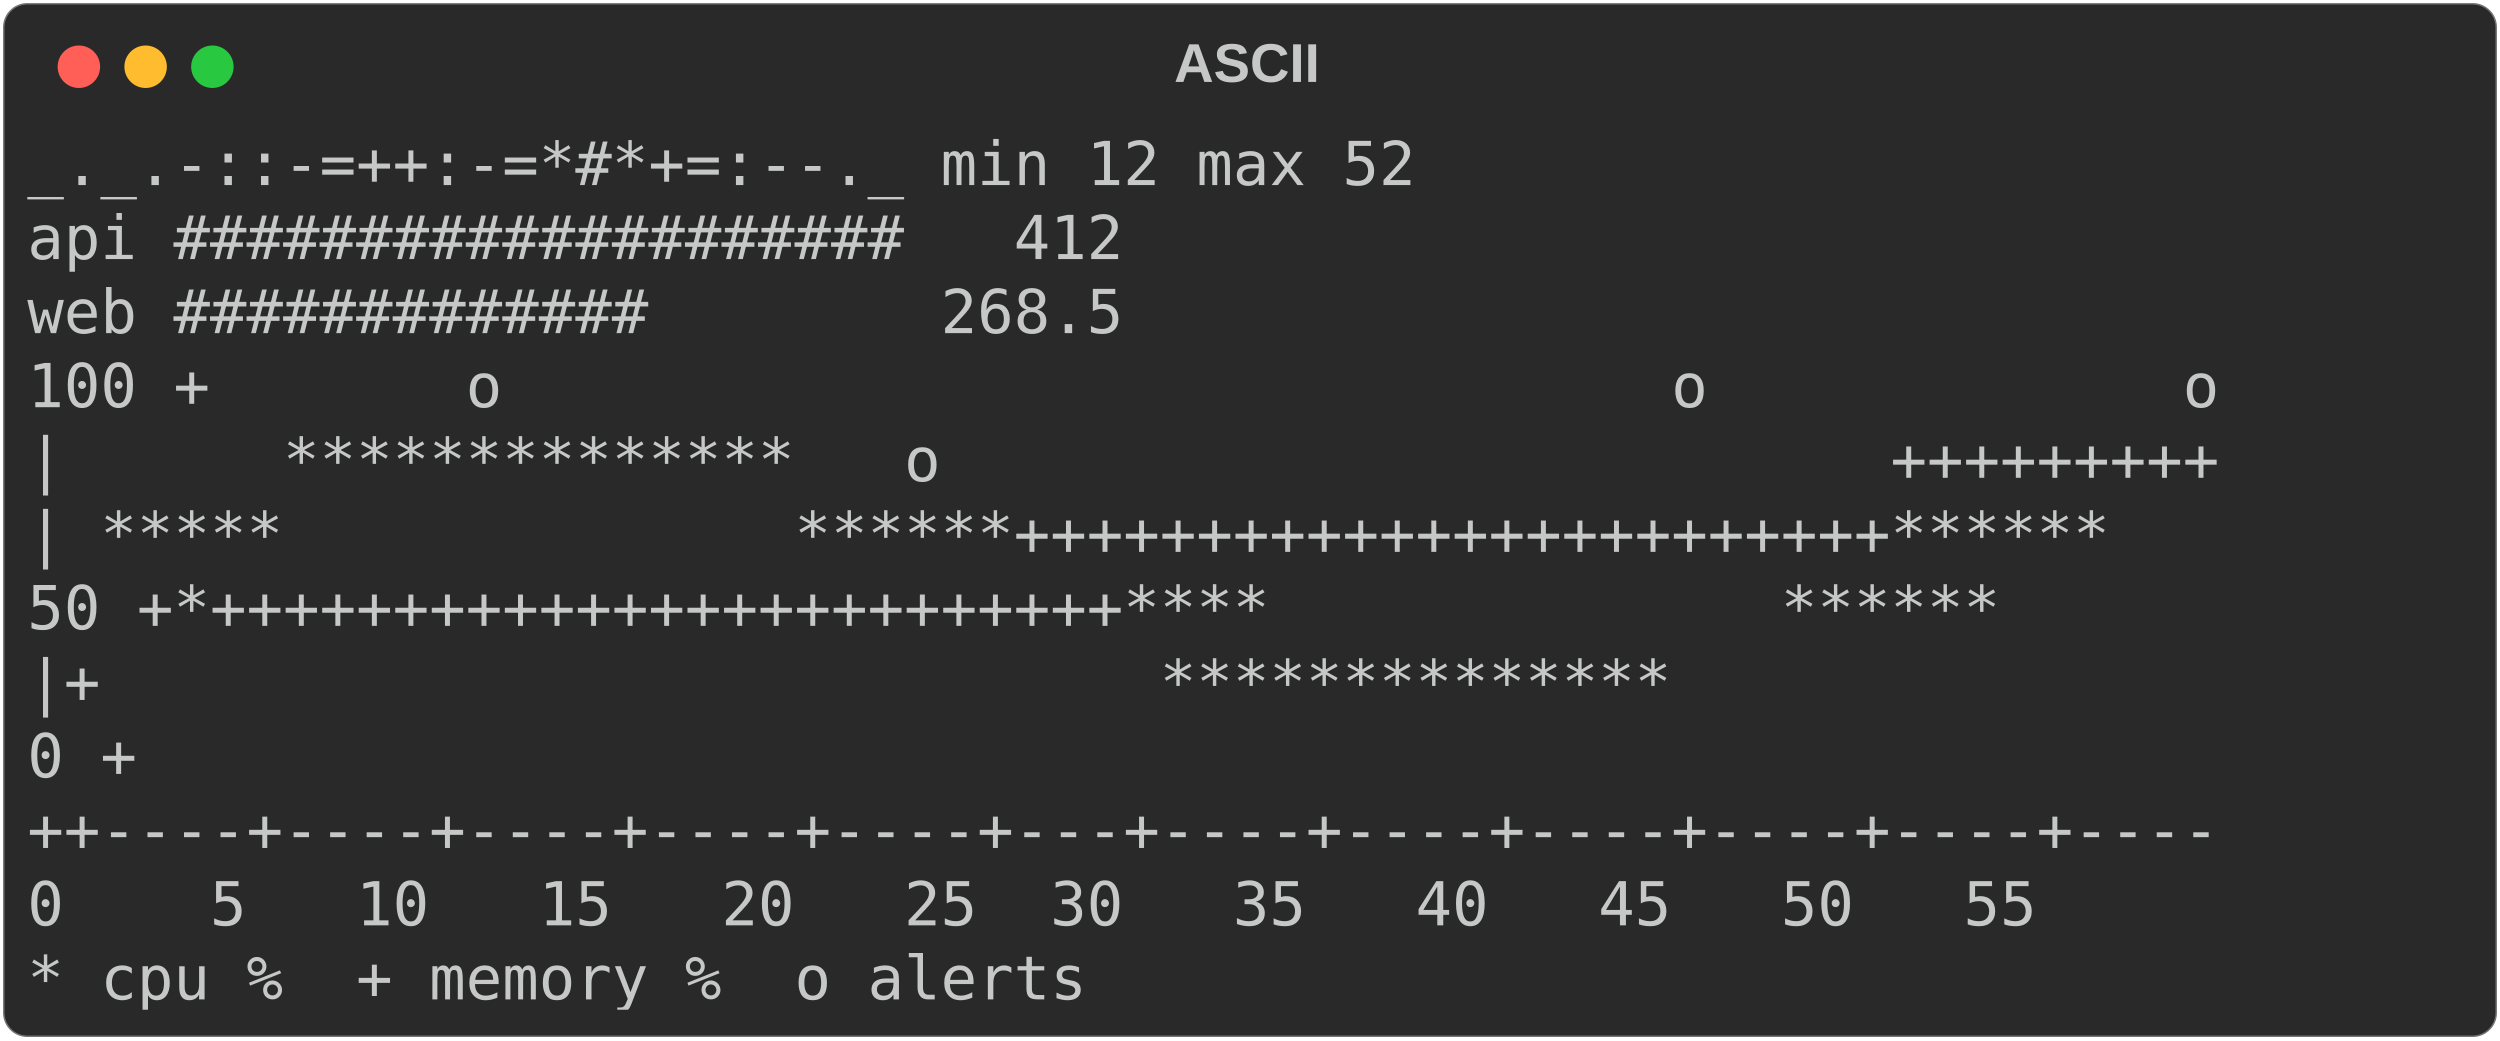
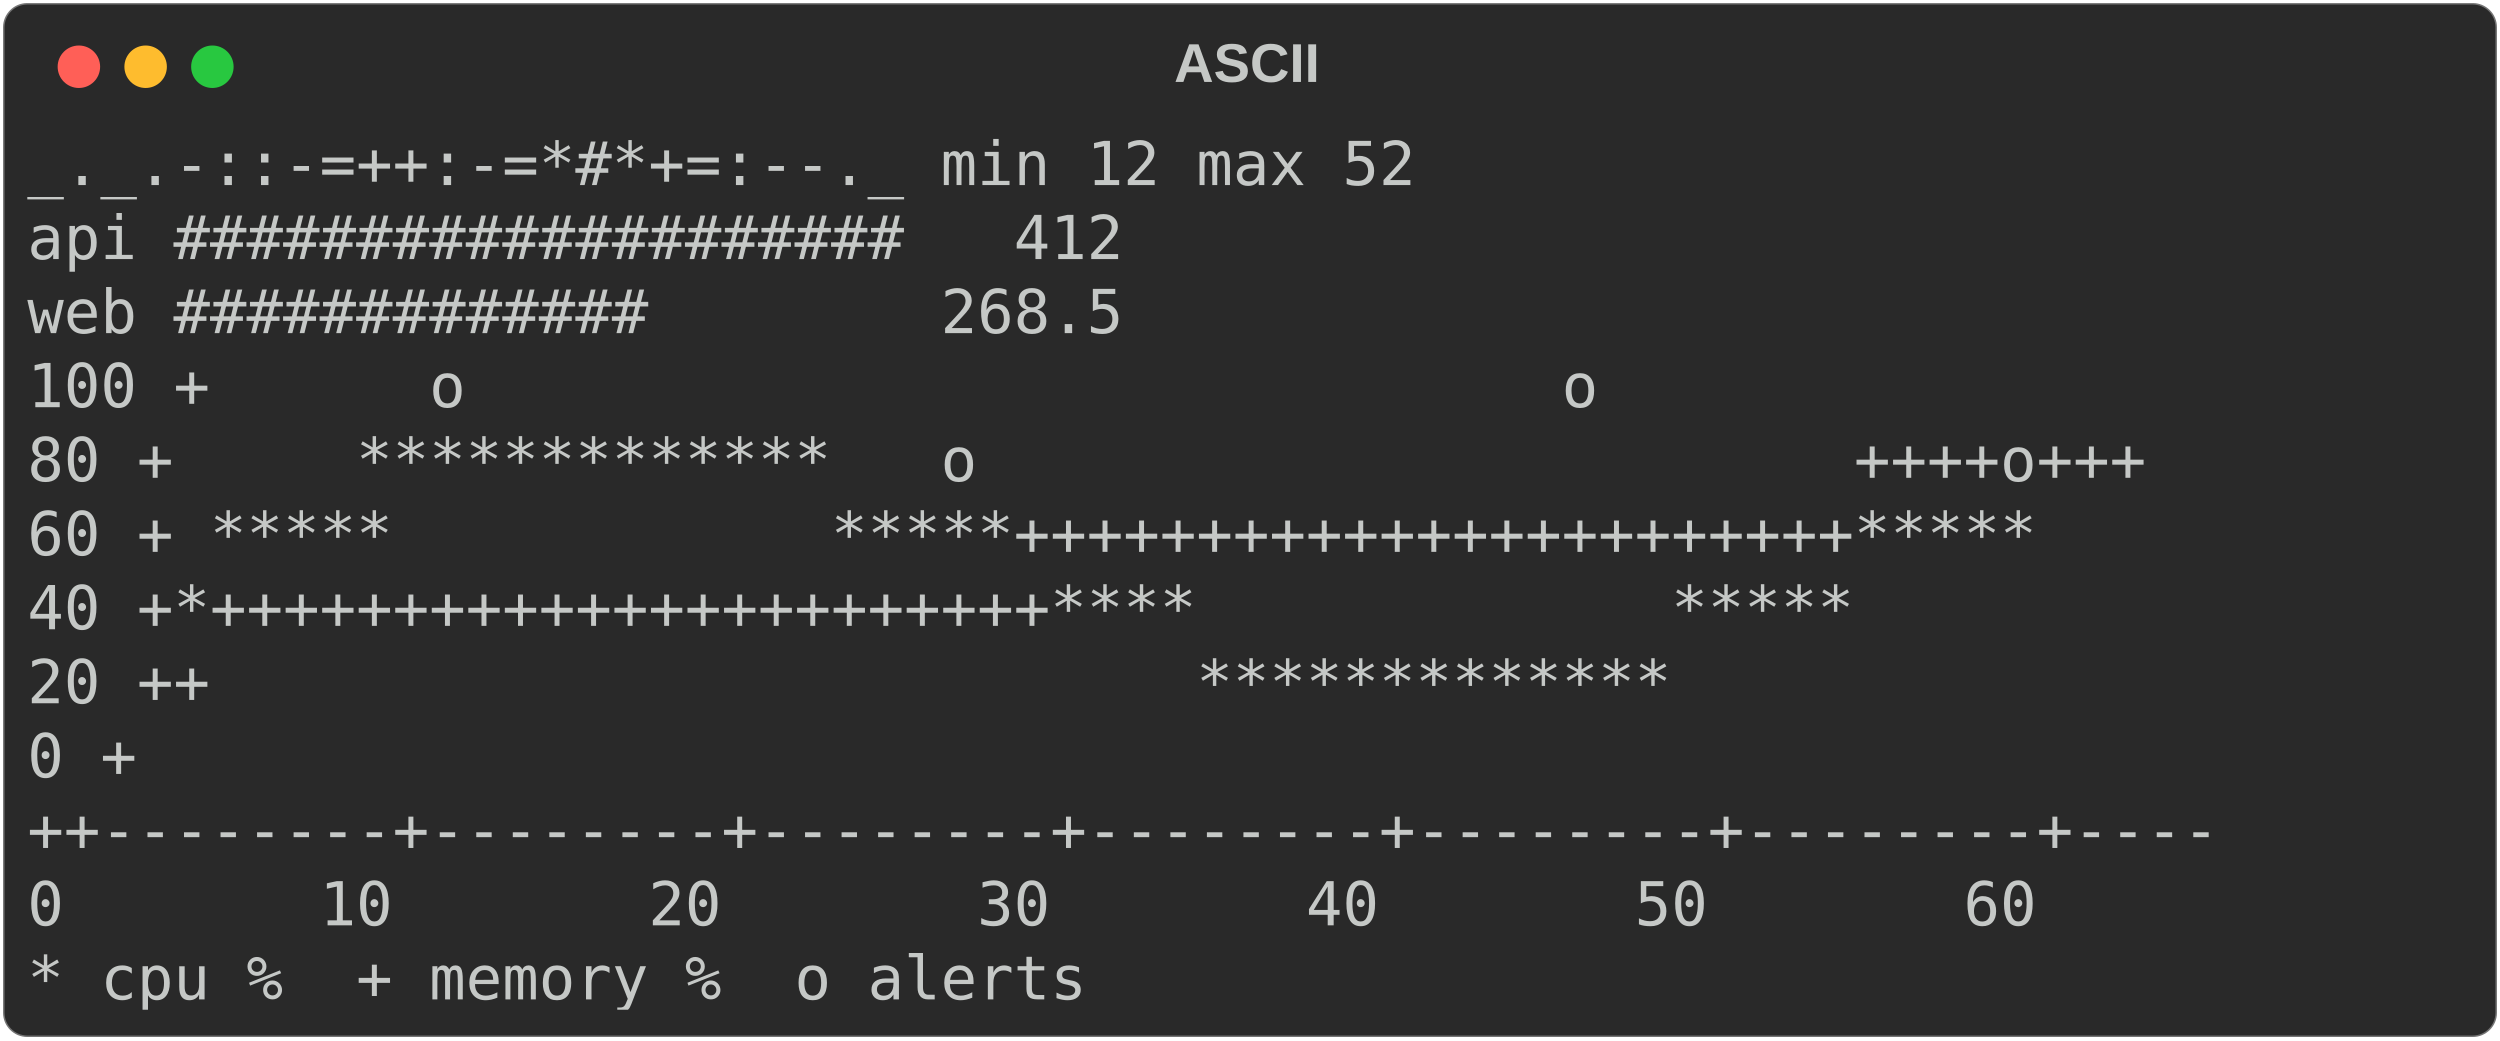
<svg xmlns="http://www.w3.org/2000/svg" class="rich-terminal" viewBox="0 0 824 342.8">
  <style>

    @font-face {
        font-family: "Fira Code";
        src: local("FiraCode-Regular"),
                url("https://cdnjs.cloudflare.com/ajax/libs/firacode/6.2.0/woff2/FiraCode-Regular.woff2") format("woff2"),
                url("https://cdnjs.cloudflare.com/ajax/libs/firacode/6.2.0/woff/FiraCode-Regular.woff") format("woff");
        font-style: normal;
        font-weight: 400;
    }
    @font-face {
        font-family: "Fira Code";
        src: local("FiraCode-Bold"),
                url("https://cdnjs.cloudflare.com/ajax/libs/firacode/6.2.0/woff2/FiraCode-Bold.woff2") format("woff2"),
                url("https://cdnjs.cloudflare.com/ajax/libs/firacode/6.2.0/woff/FiraCode-Bold.woff") format("woff");
        font-style: bold;
        font-weight: 700;
    }

    .guide_charts-ascii-matrix {
        font-family: Fira Code, monospace;
        font-size: 20px;
        line-height: 24.4px;
        font-variant-east-asian: full-width;
    }

    .guide_charts-ascii-title {
        font-size: 18px;
        font-weight: bold;
        font-family: arial;
    }

    .guide_charts-ascii-r1 { fill: #c5c8c6 }
    </style>
  <defs>
    <clipPath id="guide_charts-ascii-clip-terminal">
      <rect x="0" y="0" width="804.2" height="291.8" />
    </clipPath>
    <clipPath id="guide_charts-ascii-line-0">
      <rect x="0" y="1.5" width="805.2" height="24.65" />
    </clipPath>
    <clipPath id="guide_charts-ascii-line-1">
      <rect x="0" y="25.9" width="805.2" height="24.65" />
    </clipPath>
    <clipPath id="guide_charts-ascii-line-2">
      <rect x="0" y="50.3" width="805.2" height="24.65" />
    </clipPath>
    <clipPath id="guide_charts-ascii-line-3">
      <rect x="0" y="74.7" width="805.2" height="24.65" />
    </clipPath>
    <clipPath id="guide_charts-ascii-line-4">
      <rect x="0" y="99.1" width="805.2" height="24.65" />
    </clipPath>
    <clipPath id="guide_charts-ascii-line-5">
      <rect x="0" y="123.5" width="805.2" height="24.65" />
    </clipPath>
    <clipPath id="guide_charts-ascii-line-6">
      <rect x="0" y="147.9" width="805.2" height="24.65" />
    </clipPath>
    <clipPath id="guide_charts-ascii-line-7">
      <rect x="0" y="172.3" width="805.2" height="24.65" />
    </clipPath>
    <clipPath id="guide_charts-ascii-line-8">
      <rect x="0" y="196.7" width="805.2" height="24.65" />
    </clipPath>
    <clipPath id="guide_charts-ascii-line-9">
      <rect x="0" y="221.1" width="805.2" height="24.65" />
    </clipPath>
    <clipPath id="guide_charts-ascii-line-10">
      <rect x="0" y="245.5" width="805.2" height="24.65" />
    </clipPath>
  </defs>
  <rect fill="#292929" stroke="rgba(255,255,255,0.35)" stroke-width="1" x="1" y="1" width="822" height="340.8" rx="8" />
  <text class="guide_charts-ascii-title" fill="#c5c8c6" text-anchor="middle" x="411" y="27">ASCII</text>
  <g transform="translate(26,22)">
    <circle cx="0" cy="0" r="7" fill="#ff5f57" />
    <circle cx="22" cy="0" r="7" fill="#febc2e" />
    <circle cx="44" cy="0" r="7" fill="#28c840" />
  </g>
  <g transform="translate(9, 41)" clip-path="url(#guide_charts-ascii-clip-terminal)">
    <g class="guide_charts-ascii-matrix">
      <text class="guide_charts-ascii-r1" x="0" y="20" textLength="463.6" clip-path="url(#guide_charts-ascii-line-0)">_._.-::-=++:-=*#*+=:--._ min 12 max 52</text>
      <text class="guide_charts-ascii-r1" x="805.2" y="20" textLength="12.2" clip-path="url(#guide_charts-ascii-line-0)">
</text>
      <text class="guide_charts-ascii-r1" x="0" y="44.4" textLength="366" clip-path="url(#guide_charts-ascii-line-1)">api ####################   412</text>
      <text class="guide_charts-ascii-r1" x="805.2" y="44.4" textLength="12.2" clip-path="url(#guide_charts-ascii-line-1)">
</text>
      <text class="guide_charts-ascii-r1" x="0" y="68.8" textLength="366" clip-path="url(#guide_charts-ascii-line-2)">web #############        268.5</text>
      <text class="guide_charts-ascii-r1" x="805.2" y="68.8" textLength="12.2" clip-path="url(#guide_charts-ascii-line-2)">
</text>
-       <text class="guide_charts-ascii-r1" x="0" y="93.2" textLength="780.8" clip-path="url(#guide_charts-ascii-line-3)">100 +       o                                o             o    </text>
+       <text class="guide_charts-ascii-r1" x="0" y="93.2" textLength="780.8" clip-path="url(#guide_charts-ascii-line-3)">100 +      o                              o                     </text>
      <text class="guide_charts-ascii-r1" x="805.2" y="93.2" textLength="12.2" clip-path="url(#guide_charts-ascii-line-3)">
</text>
-       <text class="guide_charts-ascii-r1" x="0" y="117.6" textLength="780.8" clip-path="url(#guide_charts-ascii-line-4)">    |      **************   o                          +++++++++</text>
+       <text class="guide_charts-ascii-r1" x="0" y="117.6" textLength="780.8" clip-path="url(#guide_charts-ascii-line-4)"> 80 +     *************   o                        ++++o+++     </text>
      <text class="guide_charts-ascii-r1" x="805.2" y="117.6" textLength="12.2" clip-path="url(#guide_charts-ascii-line-4)">
</text>
-       <text class="guide_charts-ascii-r1" x="0" y="142" textLength="780.8" clip-path="url(#guide_charts-ascii-line-5)">    | *****              ******++++++++++++++++++++++++******   </text>
+       <text class="guide_charts-ascii-r1" x="0" y="142" textLength="780.8" clip-path="url(#guide_charts-ascii-line-5)"> 60 + *****            *****+++++++++++++++++++++++*****        </text>
      <text class="guide_charts-ascii-r1" x="805.2" y="142" textLength="12.2" clip-path="url(#guide_charts-ascii-line-5)">
</text>
-       <text class="guide_charts-ascii-r1" x="0" y="166.4" textLength="780.8" clip-path="url(#guide_charts-ascii-line-6)"> 50 +*+++++++++++++++++++++++++****              ******         </text>
+       <text class="guide_charts-ascii-r1" x="0" y="166.4" textLength="780.8" clip-path="url(#guide_charts-ascii-line-6)"> 40 +*+++++++++++++++++++++++****             *****             </text>
      <text class="guide_charts-ascii-r1" x="805.2" y="166.4" textLength="12.2" clip-path="url(#guide_charts-ascii-line-6)">
</text>
-       <text class="guide_charts-ascii-r1" x="0" y="190.8" textLength="780.8" clip-path="url(#guide_charts-ascii-line-7)">    |+                             **************               </text>
+       <text class="guide_charts-ascii-r1" x="0" y="190.8" textLength="780.8" clip-path="url(#guide_charts-ascii-line-7)"> 20 ++                           *************                  </text>
      <text class="guide_charts-ascii-r1" x="805.2" y="190.8" textLength="12.2" clip-path="url(#guide_charts-ascii-line-7)">
</text>
      <text class="guide_charts-ascii-r1" x="0" y="215.2" textLength="780.8" clip-path="url(#guide_charts-ascii-line-8)">  0 +                                                           </text>
      <text class="guide_charts-ascii-r1" x="805.2" y="215.2" textLength="12.2" clip-path="url(#guide_charts-ascii-line-8)">
</text>
-       <text class="guide_charts-ascii-r1" x="0" y="239.6" textLength="780.8" clip-path="url(#guide_charts-ascii-line-9)">    ++----+----+----+----+----+---+----+----+----+----+----+----</text>
+       <text class="guide_charts-ascii-r1" x="0" y="239.6" textLength="780.8" clip-path="url(#guide_charts-ascii-line-9)">    ++--------+--------+--------+--------+--------+--------+----</text>
      <text class="guide_charts-ascii-r1" x="805.2" y="239.6" textLength="12.2" clip-path="url(#guide_charts-ascii-line-9)">
</text>
-       <text class="guide_charts-ascii-r1" x="0" y="264" textLength="780.8" clip-path="url(#guide_charts-ascii-line-10)">     0    5   10   15   20   25  30   35   40   45   50   55    </text>
+       <text class="guide_charts-ascii-r1" x="0" y="264" textLength="780.8" clip-path="url(#guide_charts-ascii-line-10)">     0       10       20       30       40       50       60    </text>
      <text class="guide_charts-ascii-r1" x="805.2" y="264" textLength="12.2" clip-path="url(#guide_charts-ascii-line-10)">
</text>
      <text class="guide_charts-ascii-r1" x="0" y="288.4" textLength="353.8" clip-path="url(#guide_charts-ascii-line-11)">* cpu %  + memory %  o alerts</text>
      <text class="guide_charts-ascii-r1" x="805.2" y="288.4" textLength="12.2" clip-path="url(#guide_charts-ascii-line-11)">
</text>
    </g>
  </g>
</svg>
